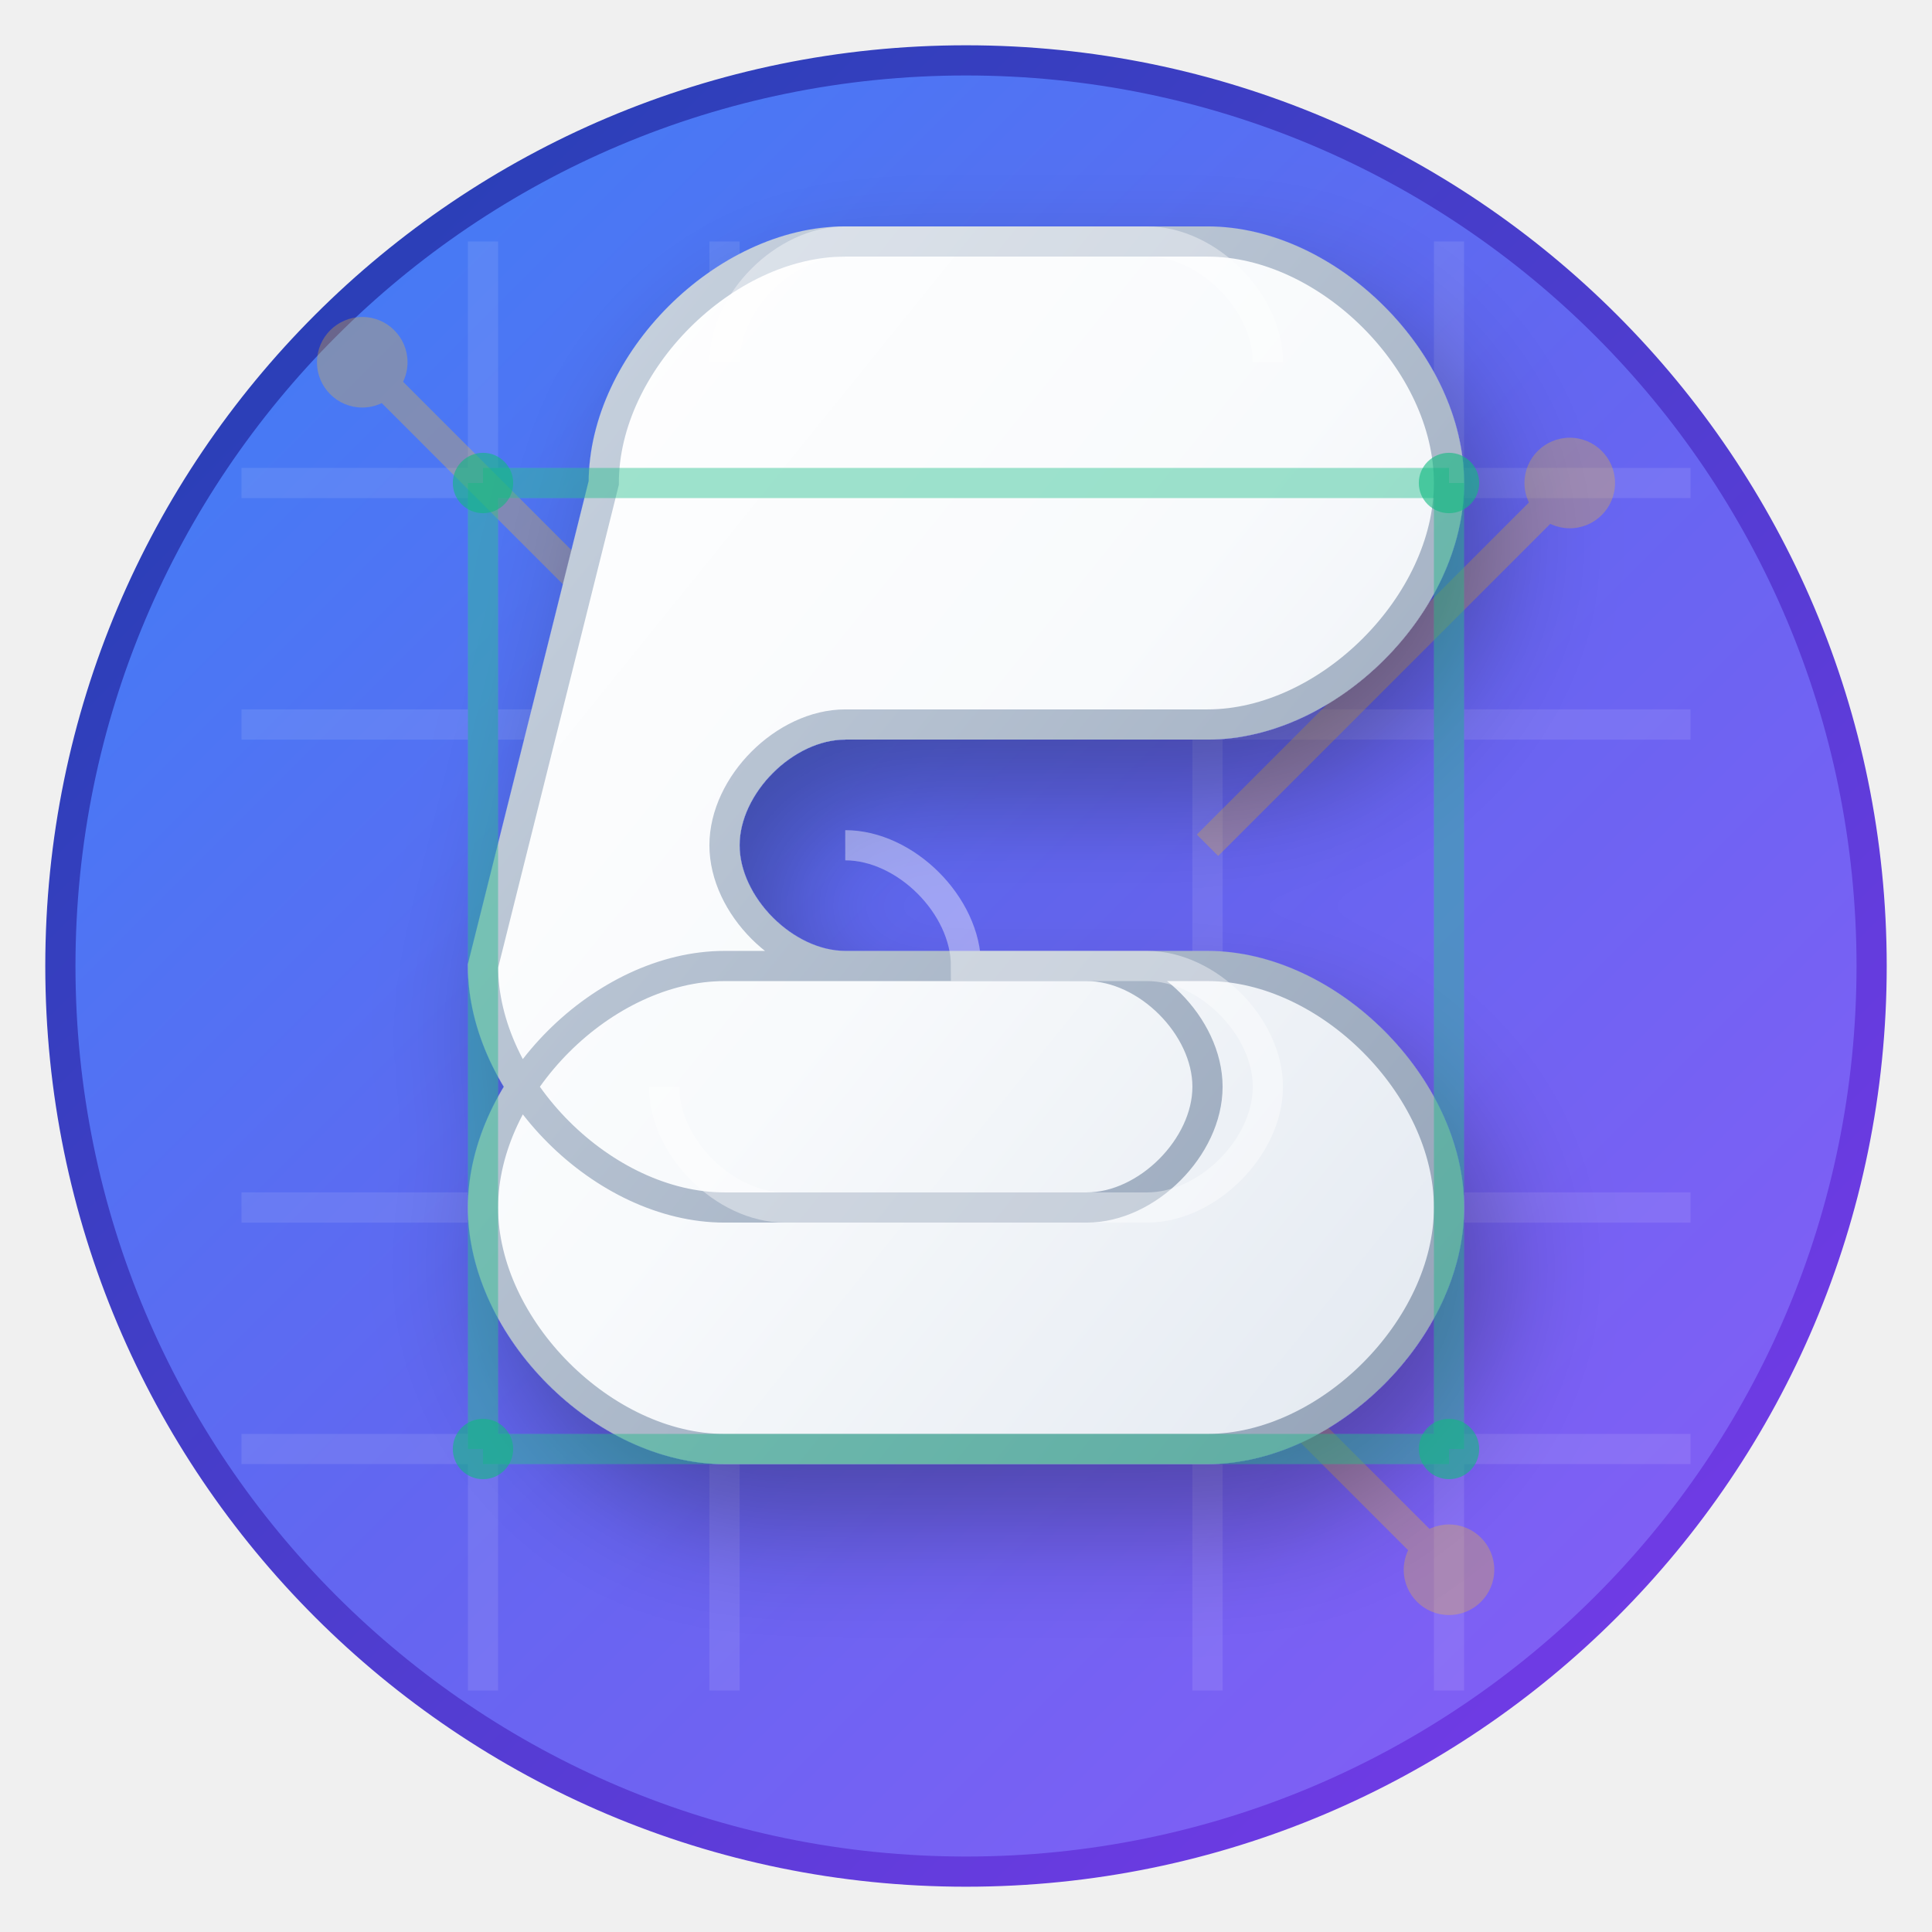
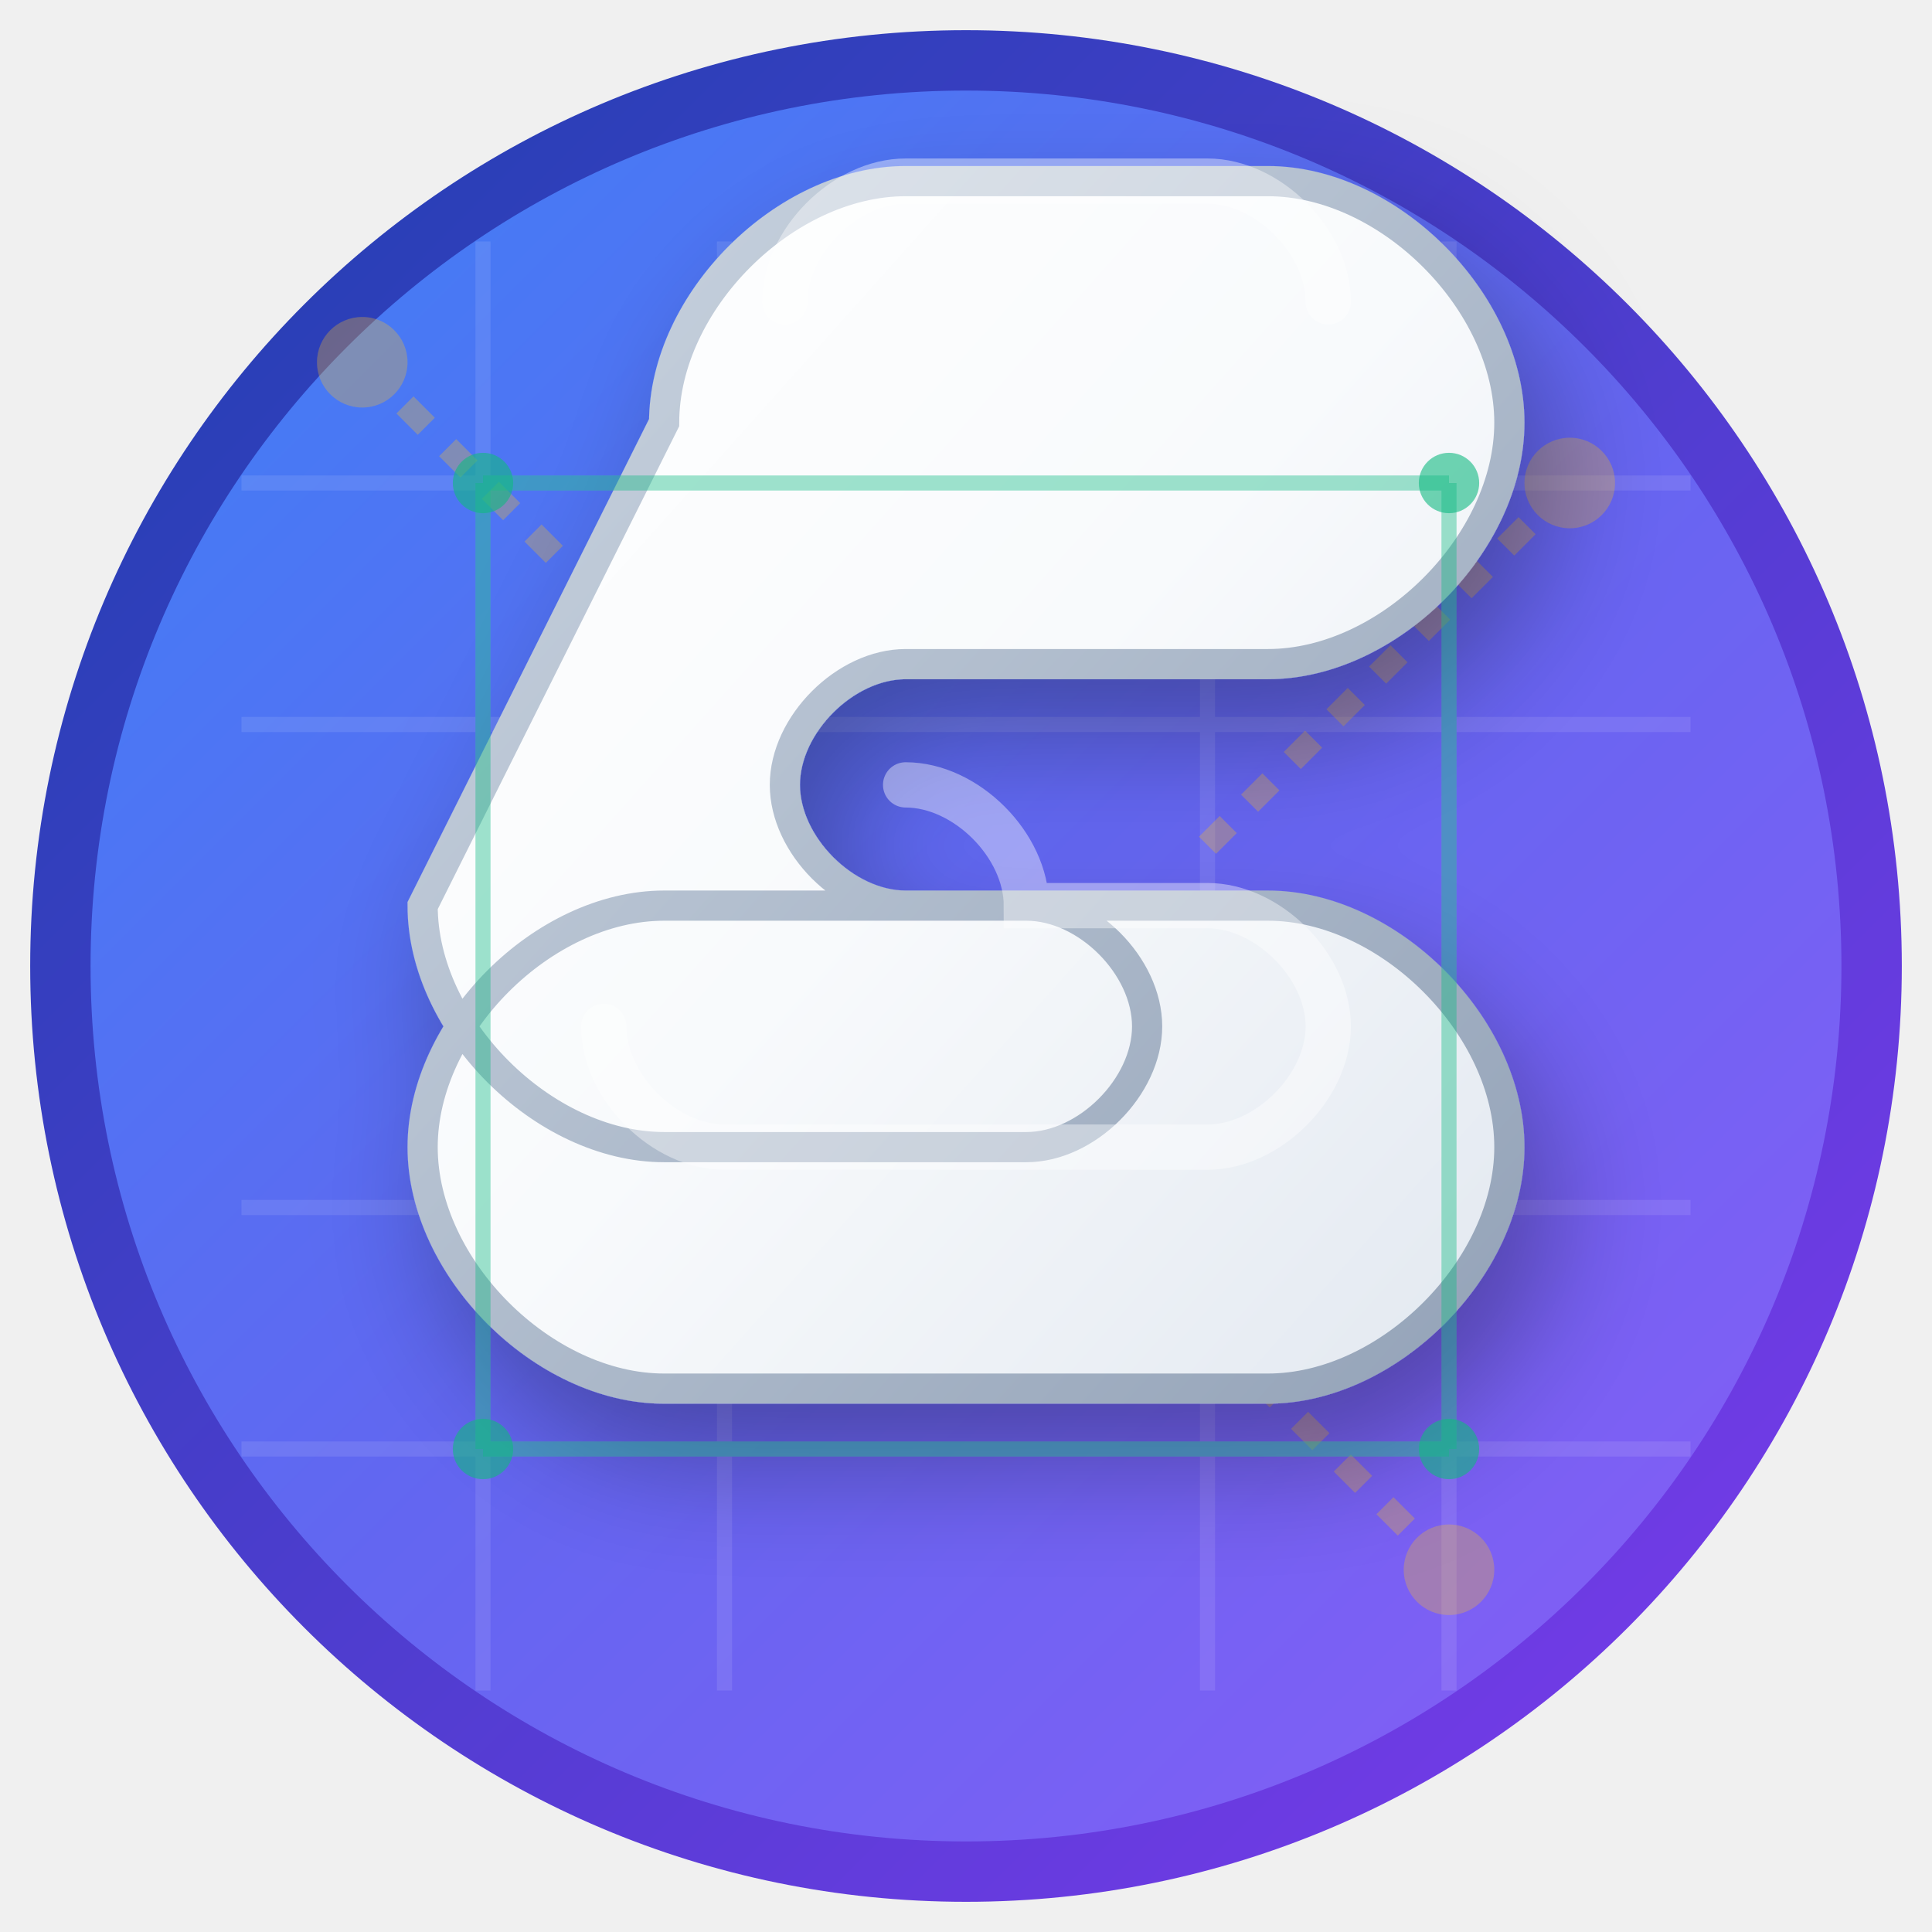
<svg xmlns="http://www.w3.org/2000/svg" width="64" height="64" viewBox="0 0 64 64" fill="none">
-   <circle cx="32" cy="32" r="30" fill="url(#backgroundGradient)" stroke="url(#borderGradient)" strokeWidth="2" />
-   <g opacity="0.1" stroke="#ffffff" strokeWidth="0.5">
+   <circle cx="32" cy="32" r="30" fill="url(#backgroundGradient)" stroke="url(#borderGradient)" stroke-width="2" />
+   <g opacity="0.1" stroke="#ffffff" stroke-width="0.5">
    <line x1="16" y1="8" x2="16" y2="56" />
    <line x1="24" y1="8" x2="24" y2="56" />
    <line x1="40" y1="8" x2="40" y2="56" />
    <line x1="48" y1="8" x2="48" y2="56" />
    <line x1="8" y1="16" x2="56" y2="16" />
    <line x1="8" y1="24" x2="56" y2="24" />
    <line x1="8" y1="40" x2="56" y2="40" />
    <line x1="8" y1="48" x2="56" y2="48" />
  </g>
  <g opacity="0.3">
    <circle cx="12" cy="12" r="1.5" fill="#fbbf24" />
-     <path d="M12 12 L24 24" stroke="#fbbf24" strokeWidth="0.8" strokeDasharray="1,1" />
+     <path d="M12 12 L24 24" stroke="#fbbf24" stroke-width="0.8" stroke-dasharray="1,1" />
    <circle cx="52" cy="16" r="1.5" fill="#fbbf24" />
-     <path d="M52 16 L40 28" stroke="#fbbf24" strokeWidth="0.8" strokeDasharray="1,1" />
+     <path d="M52 16 L40 28" stroke="#fbbf24" stroke-width="0.8" stroke-dasharray="1,1" />
    <circle cx="48" cy="52" r="1.5" fill="#fbbf24" />
-     <path d="M48 52 L36 40" stroke="#fbbf24" strokeWidth="0.8" strokeDasharray="1,1" />
+     <path d="M48 52 L36 40" stroke="#fbbf24" stroke-width="0.8" stroke-dasharray="1,1" />
  </g>
  <g transform="translate(32, 32)">
-     <path d="M-12 -16               C-12 -20, -8 -24, -4 -24              L8 -24              C12 -24, 16 -20, 16 -16              C16 -12, 12 -8, 8 -8              L-4 -8              C-6 -8, -8 -6, -8 -4              C-8 -2, -6 0, -4 0              L8 0              C12 0, 16 4, 16 8              C16 12, 12 16, 8 16              L-8 16              C-12 16, -16 12, -16 8              C-16 4, -12 0, -8 0              L4 0              C6 0, 8 2, 8 4              C8 6, 6 8, 4 8              L-8 8              C-12 8, -16 4, -16 0              Z" fill="url(#letterGradient)" stroke="url(#letterStroke)" strokeWidth="1" filter="url(#letterShadow)" />
-     <path d="M-8 -20              C-8 -22, -6 -24, -4 -24              L6 -24              C8 -24, 10 -22, 10 -20              M-4 -4              C-2 -4, 0 -2, 0 0              L6 0              C8 0, 10 2, 10 4              C10 6, 8 8, 6 8              L-6 8              C-8 8, -10 6, -10 4" fill="none" stroke="rgba(255,255,255,0.4)" strokeWidth="1.5" strokeLinecap="round" />
+     <path d="M-10 -18               C-10 -22, -6 -26, -2 -26              L10 -26              C14 -26, 18 -22, 18 -18              C18 -14, 14 -10, 10 -10              L-2 -10              C-4 -10, -6 -8, -6 -6              C-6 -4, -4 -2, -2 -2              L10 -2              C14 -2, 18 2, 18 6              C18 10, 14 14, 10 14              L-10 14              C-14 14, -18 10, -18 6              C-18 2, -14 -2, -10 -2              L2 -2              C4 -2, 6 0, 6 2              C6 4, 4 6, 2 6              L-10 6              C-14 6, -18 2, -18 -2              Z" fill="url(#letterGradient)" stroke="url(#letterStroke)" stroke-width="1" filter="url(#letterShadow)" />
+     <path d="M-6 -22              C-6 -24, -4 -26, -2 -26              L8 -26              C10 -26, 12 -24, 12 -22              M-2 -6              C0 -6, 2 -4, 2 -2              L8 -2              C10 -2, 12 0, 12 2              C12 4, 10 6, 8 6              L-8 6              C-10 6, -12 4, -12 2" fill="none" stroke="rgba(255,255,255,0.4)" stroke-width="1.5" stroke-linecap="round" />
  </g>
  <g fill="#10b981" opacity="0.6">
    <circle cx="16" cy="16" r="1" />
    <circle cx="48" cy="16" r="1" />
    <circle cx="16" cy="48" r="1" />
    <circle cx="48" cy="48" r="1" />
  </g>
-   <g stroke="#10b981" strokeWidth="0.5" opacity="0.4">
+   <g stroke="#10b981" stroke-width="0.5" opacity="0.4">
    <line x1="16" y1="16" x2="48" y2="16" />
    <line x1="48" y1="16" x2="48" y2="48" />
    <line x1="48" y1="48" x2="16" y2="48" />
    <line x1="16" y1="48" x2="16" y2="16" />
  </g>
  <defs>
    <linearGradient id="backgroundGradient" x1="0%" y1="0%" x2="100%" y2="100%">
      <stop offset="0%" style="stop-color:#3b82f6;stop-opacity:1" />
      <stop offset="50%" style="stop-color:#6366f1;stop-opacity:1" />
      <stop offset="100%" style="stop-color:#8b5cf6;stop-opacity:1" />
    </linearGradient>
    <linearGradient id="borderGradient" x1="0%" y1="0%" x2="100%" y2="100%">
      <stop offset="0%" style="stop-color:#1e40af;stop-opacity:1" />
      <stop offset="100%" style="stop-color:#7c3aed;stop-opacity:1" />
    </linearGradient>
    <linearGradient id="letterGradient" x1="0%" y1="0%" x2="100%" y2="100%">
      <stop offset="0%" style="stop-color:#ffffff;stop-opacity:1" />
      <stop offset="50%" style="stop-color:#f8fafc;stop-opacity:1" />
      <stop offset="100%" style="stop-color:#e2e8f0;stop-opacity:1" />
    </linearGradient>
    <linearGradient id="letterStroke" x1="0%" y1="0%" x2="100%" y2="100%">
      <stop offset="0%" style="stop-color:#cbd5e1;stop-opacity:1" />
      <stop offset="100%" style="stop-color:#94a3b8;stop-opacity:1" />
    </linearGradient>
    <filter id="letterShadow" x="-50%" y="-50%" width="200%" height="200%">
      <feDropShadow dx="1" dy="2" stdDeviation="2" flood-color="#000000" flood-opacity="0.3" />
    </filter>
    <filter id="glow" x="-50%" y="-50%" width="200%" height="200%">
      <feGaussianBlur stdDeviation="3" result="coloredBlur" />
      <feMerge>
        <feMergeNode in="coloredBlur" />
        <feMergeNode in="SourceGraphic" />
      </feMerge>
    </filter>
  </defs>
</svg>
